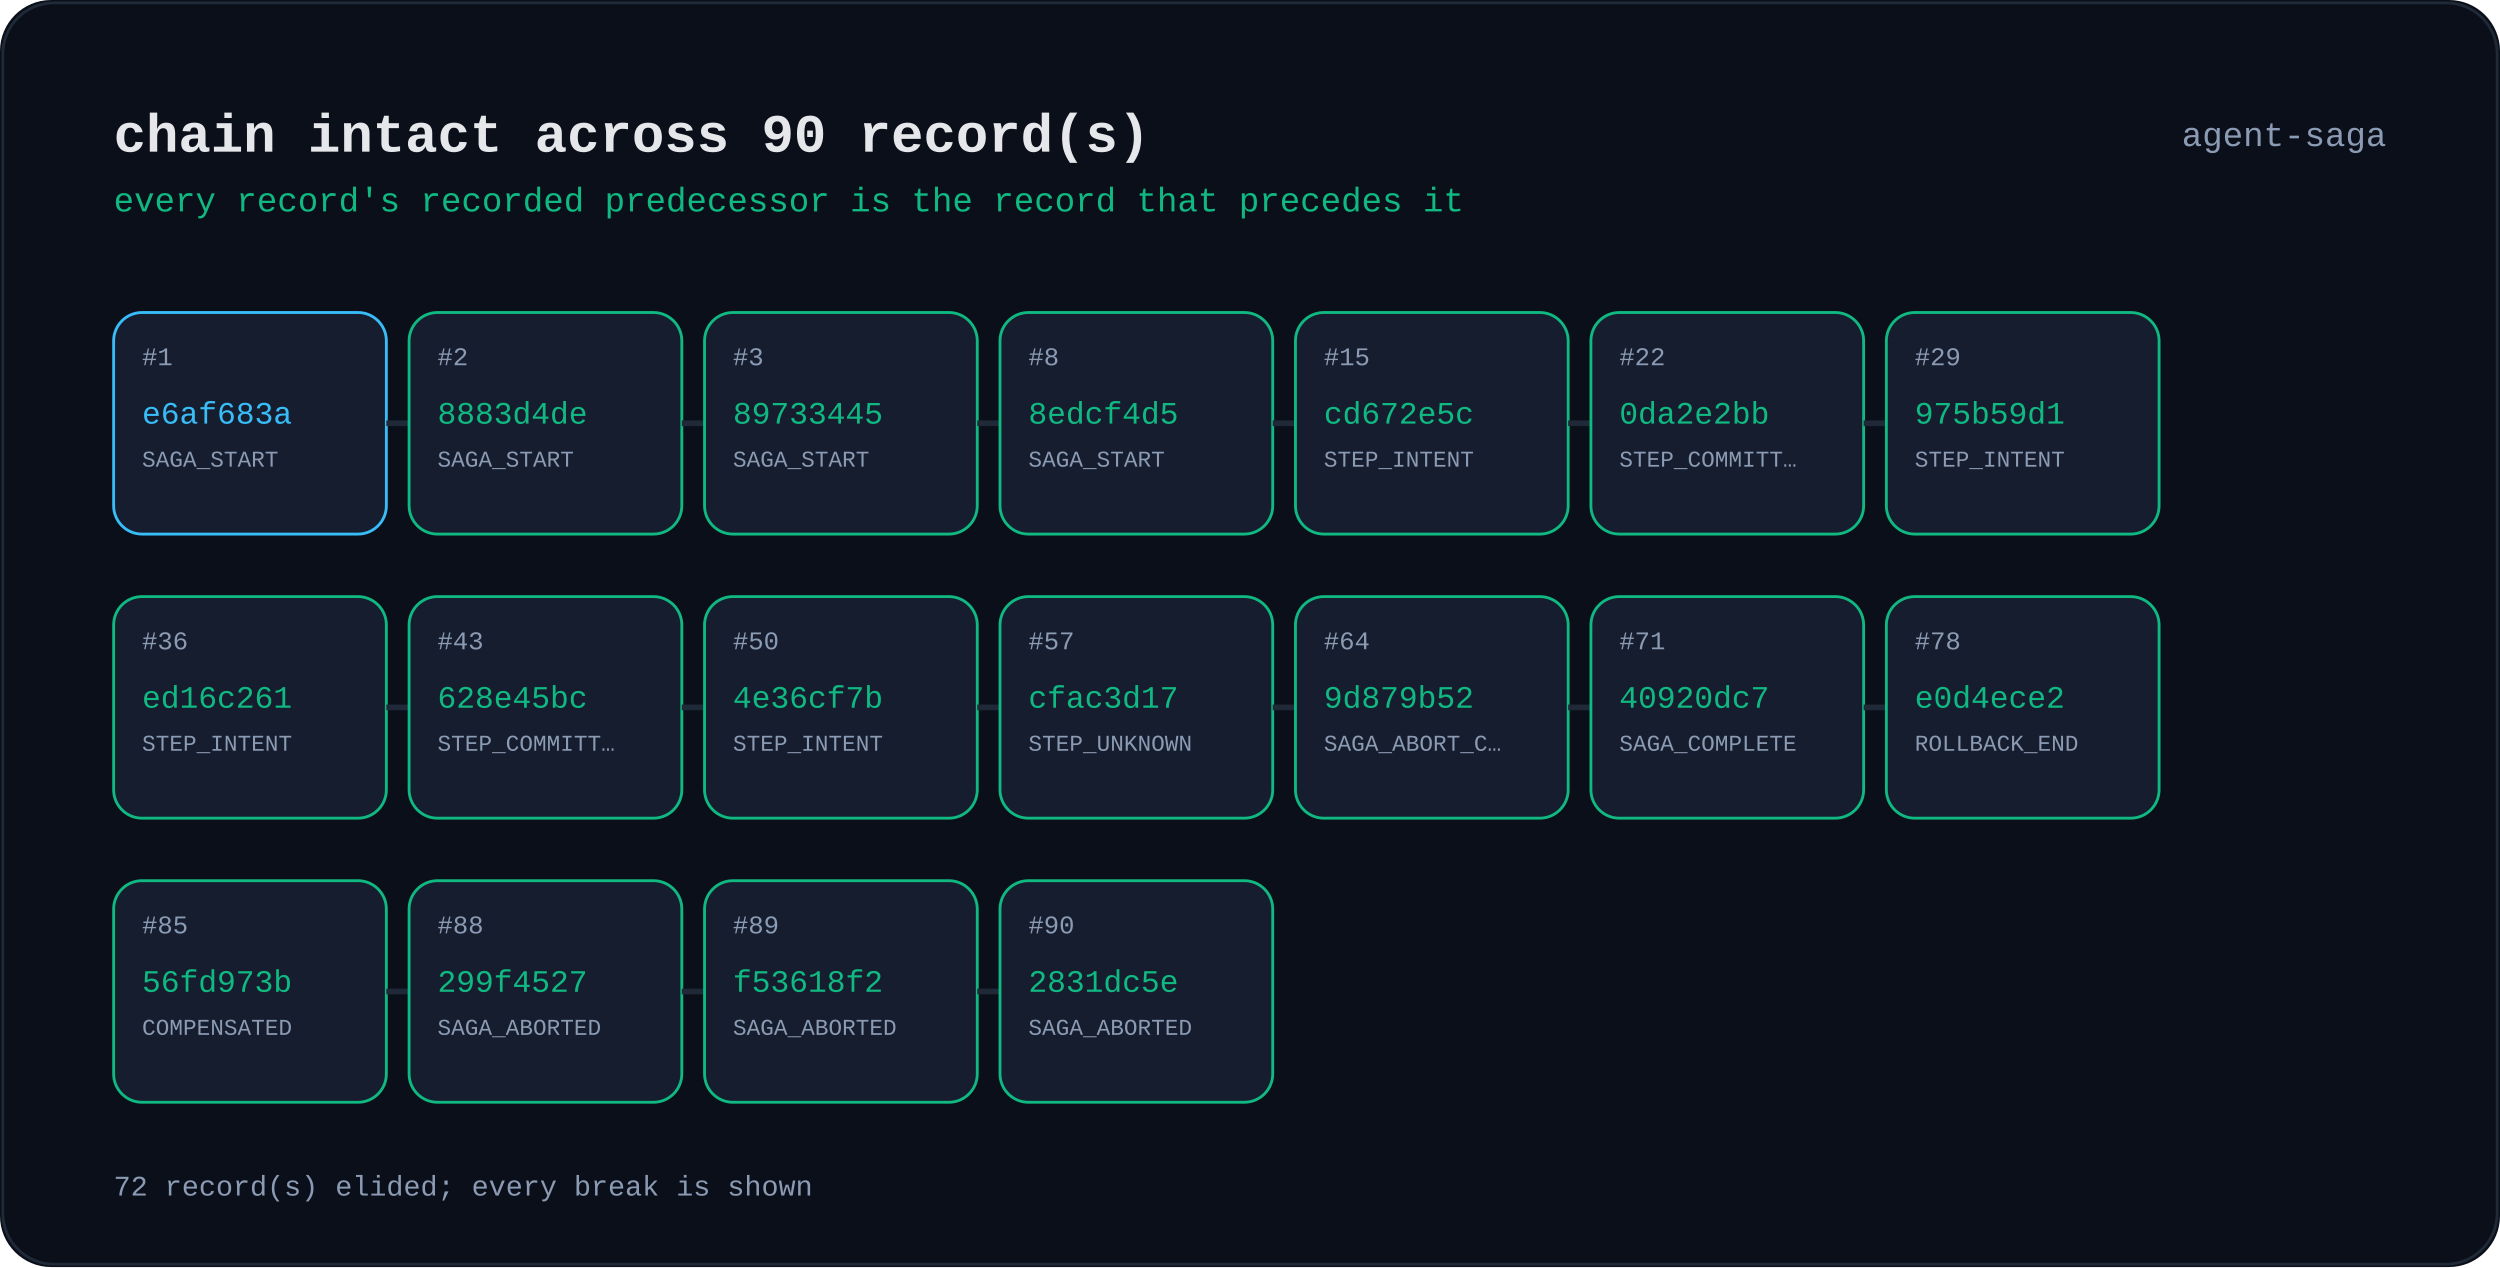
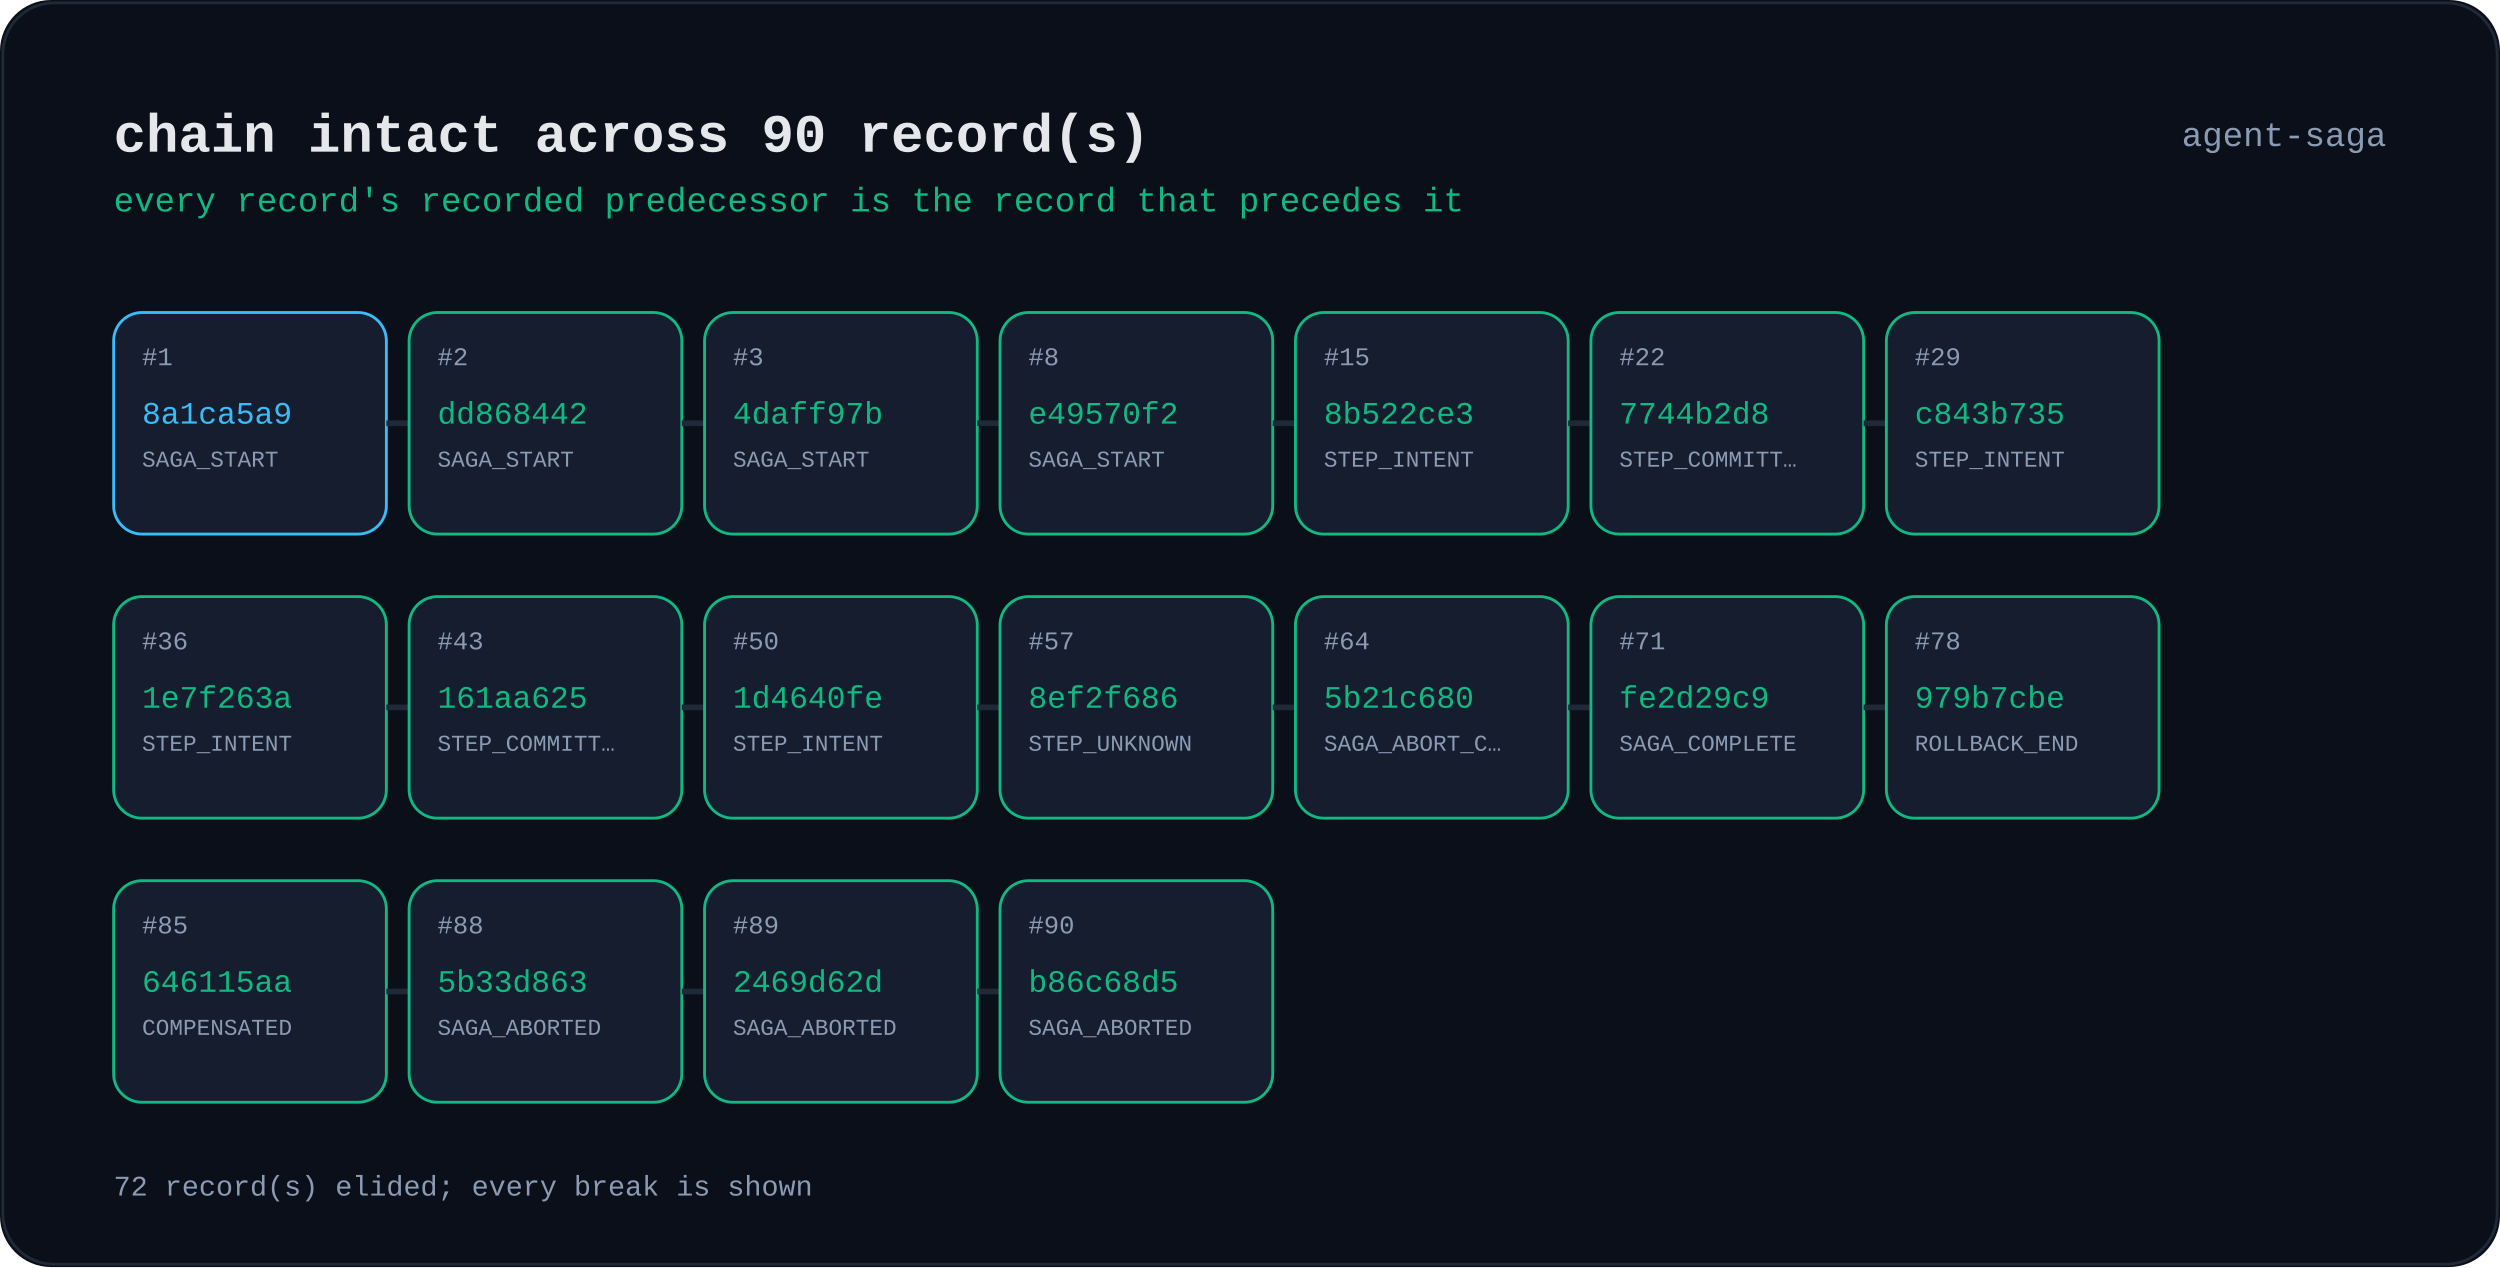
<svg xmlns="http://www.w3.org/2000/svg" viewBox="0 0 880 446" width="880" height="446" role="img" aria-label="chain intact across 90 record(s). every record's recorded predecessor is the ...">
  <style>
text{font-family:ui-monospace, SFMono-Regular, 'SF Mono', Menlo, Consolas, 'Liberation Mono', monospace;dominant-baseline:middle}
.t{fill:#e5e7eb}.m{fill:#8b9bb4}
.a0{animation:a0 4.79s linear infinite;}@keyframes a0{0%,3.13%{opacity:0}11.9%,100%{opacity:1}}
.a1{animation:a1 4.79s linear infinite;}@keyframes a1{0%,11.48%{opacity:0;transform:translateY(7px)}19.83%,100%{opacity:1;transform:translateY(0)}}
.a2{animation:a2 4.79s linear infinite;}@keyframes a2{0%,13.15%{opacity:0;transform:translateY(7px)}21.5%,100%{opacity:1;transform:translateY(0)}}
.a3{animation:a3 4.79s linear infinite;}@keyframes a3{0%,14.82%{opacity:0;transform:translateY(7px)}23.17%,100%{opacity:1;transform:translateY(0)}}
.a4{animation:a4 4.79s linear infinite;}@keyframes a4{0%,16.49%{opacity:0;transform:translateY(7px)}24.84%,100%{opacity:1;transform:translateY(0)}}
.a5{animation:a5 4.79s linear infinite;}@keyframes a5{0%,18.16%{opacity:0;transform:translateY(7px)}26.51%,100%{opacity:1;transform:translateY(0)}}
.a6{animation:a6 4.79s linear infinite;}@keyframes a6{0%,19.83%{opacity:0;transform:translateY(7px)}28.18%,100%{opacity:1;transform:translateY(0)}}
.a7{animation:a7 4.79s linear infinite;}@keyframes a7{0%,21.5%{opacity:0;transform:translateY(7px)}29.85%,100%{opacity:1;transform:translateY(0)}}
.a8{animation:a8 4.79s linear infinite;}@keyframes a8{0%,23.17%{opacity:0;transform:translateY(7px)}31.52%,100%{opacity:1;transform:translateY(0)}}
.a9{animation:a9 4.79s linear infinite;}@keyframes a9{0%,24.84%{opacity:0;transform:translateY(7px)}33.19%,100%{opacity:1;transform:translateY(0)}}
.a10{animation:a10 4.79s linear infinite;}@keyframes a10{0%,26.51%{opacity:0;transform:translateY(7px)}34.86%,100%{opacity:1;transform:translateY(0)}}
.a11{animation:a11 4.79s linear infinite;}@keyframes a11{0%,28.18%{opacity:0;transform:translateY(7px)}36.53%,100%{opacity:1;transform:translateY(0)}}
.a12{animation:a12 4.79s linear infinite;}@keyframes a12{0%,29.85%{opacity:0;transform:translateY(7px)}38.2%,100%{opacity:1;transform:translateY(0)}}
.a13{animation:a13 4.79s linear infinite;}@keyframes a13{0%,31.52%{opacity:0;transform:translateY(7px)}39.87%,100%{opacity:1;transform:translateY(0)}}
.a14{animation:a14 4.79s linear infinite;}@keyframes a14{0%,33.19%{opacity:0;transform:translateY(7px)}41.54%,100%{opacity:1;transform:translateY(0)}}
.a15{animation:a15 4.79s linear infinite;}@keyframes a15{0%,34.86%{opacity:0;transform:translateY(7px)}43.22%,100%{opacity:1;transform:translateY(0)}}
.a16{animation:a16 4.79s linear infinite;}@keyframes a16{0%,36.53%{opacity:0;transform:translateY(7px)}44.89%,100%{opacity:1;transform:translateY(0)}}
.a17{animation:a17 4.79s linear infinite;}@keyframes a17{0%,38.2%{opacity:0;transform:translateY(7px)}46.56%,100%{opacity:1;transform:translateY(0)}}
.a18{animation:a18 4.79s linear infinite;}@keyframes a18{0%,39.87%{opacity:0;transform:translateY(7px)}48.23%,100%{opacity:1;transform:translateY(0)}}
@media (prefers-reduced-motion: reduce){*{animation:none !important;opacity:1 !important;transform:none !important}}
</style>
  <rect width="880" height="446" rx="18" fill="#0b0f19" />
  <rect x="1" y="1" width="878" height="444" rx="18" fill="none" stroke="#1f2937" />
  <g class="a0">
    <text class="t" x="40" y="48" font-size="19" font-weight="700">chain intact across 90 record(s)</text>
    <text x="40" y="71" font-size="12" fill="#10b981">every record's recorded predecessor is the record that precedes it</text>
    <text class="m" x="840" y="48" font-size="12" text-anchor="end">agent-saga</text>
  </g>
  <g class="a1">
    <rect x="40" y="110" width="96" height="78" rx="10" fill="#161d2e" stroke="#38bdf8" stroke-width="1" />
    <text class="m" x="50" y="126" font-size="9">#1</text>
-     <text x="50" y="146" font-size="11" fill="#38bdf8">e6af683a</text>
+     <text x="50" y="146" font-size="11" fill="#38bdf8">8a1ca5a9</text>
    <text class="m" x="50" y="162" font-size="8">SAGA_START</text>
  </g>
  <g class="a1">
    <rect x="136" y="148" width="8" height="2" fill="#1f2937" />
  </g>
  <g class="a2">
    <rect x="144" y="110" width="96" height="78" rx="10" fill="#161d2e" stroke="#10b981" stroke-width="1" />
    <text class="m" x="154" y="126" font-size="9">#2</text>
-     <text x="154" y="146" font-size="11" fill="#10b981">8883d4de</text>
+     <text x="154" y="146" font-size="11" fill="#10b981">dd868442</text>
    <text class="m" x="154" y="162" font-size="8">SAGA_START</text>
  </g>
  <g class="a2">
    <rect x="240" y="148" width="8" height="2" fill="#1f2937" />
  </g>
  <g class="a3">
    <rect x="248" y="110" width="96" height="78" rx="10" fill="#161d2e" stroke="#10b981" stroke-width="1" />
    <text class="m" x="258" y="126" font-size="9">#3</text>
-     <text x="258" y="146" font-size="11" fill="#10b981">89733445</text>
+     <text x="258" y="146" font-size="11" fill="#10b981">4daff97b</text>
    <text class="m" x="258" y="162" font-size="8">SAGA_START</text>
  </g>
  <g class="a3">
    <rect x="344" y="148" width="8" height="2" fill="#1f2937" />
  </g>
  <g class="a4">
    <rect x="352" y="110" width="96" height="78" rx="10" fill="#161d2e" stroke="#10b981" stroke-width="1" />
    <text class="m" x="362" y="126" font-size="9">#8</text>
-     <text x="362" y="146" font-size="11" fill="#10b981">8edcf4d5</text>
+     <text x="362" y="146" font-size="11" fill="#10b981">e49570f2</text>
    <text class="m" x="362" y="162" font-size="8">SAGA_START</text>
  </g>
  <g class="a4">
    <rect x="448" y="148" width="8" height="2" fill="#1f2937" />
  </g>
  <g class="a5">
    <rect x="456" y="110" width="96" height="78" rx="10" fill="#161d2e" stroke="#10b981" stroke-width="1" />
    <text class="m" x="466" y="126" font-size="9">#15</text>
-     <text x="466" y="146" font-size="11" fill="#10b981">cd672e5c</text>
+     <text x="466" y="146" font-size="11" fill="#10b981">8b522ce3</text>
    <text class="m" x="466" y="162" font-size="8">STEP_INTENT</text>
  </g>
  <g class="a5">
    <rect x="552" y="148" width="8" height="2" fill="#1f2937" />
  </g>
  <g class="a6">
    <rect x="560" y="110" width="96" height="78" rx="10" fill="#161d2e" stroke="#10b981" stroke-width="1" />
    <text class="m" x="570" y="126" font-size="9">#22</text>
-     <text x="570" y="146" font-size="11" fill="#10b981">0da2e2bb</text>
+     <text x="570" y="146" font-size="11" fill="#10b981">7744b2d8</text>
    <text class="m" x="570" y="162" font-size="8">STEP_COMMITT…</text>
  </g>
  <g class="a6">
    <rect x="656" y="148" width="8" height="2" fill="#1f2937" />
  </g>
  <g class="a7">
    <rect x="664" y="110" width="96" height="78" rx="10" fill="#161d2e" stroke="#10b981" stroke-width="1" />
    <text class="m" x="674" y="126" font-size="9">#29</text>
-     <text x="674" y="146" font-size="11" fill="#10b981">975b59d1</text>
+     <text x="674" y="146" font-size="11" fill="#10b981">c843b735</text>
    <text class="m" x="674" y="162" font-size="8">STEP_INTENT</text>
  </g>
  <g class="a8">
    <rect x="40" y="210" width="96" height="78" rx="10" fill="#161d2e" stroke="#10b981" stroke-width="1" />
    <text class="m" x="50" y="226" font-size="9">#36</text>
-     <text x="50" y="246" font-size="11" fill="#10b981">ed16c261</text>
+     <text x="50" y="246" font-size="11" fill="#10b981">1e7f263a</text>
    <text class="m" x="50" y="262" font-size="8">STEP_INTENT</text>
  </g>
  <g class="a8">
    <rect x="136" y="248" width="8" height="2" fill="#1f2937" />
  </g>
  <g class="a9">
    <rect x="144" y="210" width="96" height="78" rx="10" fill="#161d2e" stroke="#10b981" stroke-width="1" />
    <text class="m" x="154" y="226" font-size="9">#43</text>
-     <text x="154" y="246" font-size="11" fill="#10b981">628e45bc</text>
+     <text x="154" y="246" font-size="11" fill="#10b981">161aa625</text>
    <text class="m" x="154" y="262" font-size="8">STEP_COMMITT…</text>
  </g>
  <g class="a9">
    <rect x="240" y="248" width="8" height="2" fill="#1f2937" />
  </g>
  <g class="a10">
    <rect x="248" y="210" width="96" height="78" rx="10" fill="#161d2e" stroke="#10b981" stroke-width="1" />
    <text class="m" x="258" y="226" font-size="9">#50</text>
-     <text x="258" y="246" font-size="11" fill="#10b981">4e36cf7b</text>
+     <text x="258" y="246" font-size="11" fill="#10b981">1d4640fe</text>
    <text class="m" x="258" y="262" font-size="8">STEP_INTENT</text>
  </g>
  <g class="a10">
    <rect x="344" y="248" width="8" height="2" fill="#1f2937" />
  </g>
  <g class="a11">
    <rect x="352" y="210" width="96" height="78" rx="10" fill="#161d2e" stroke="#10b981" stroke-width="1" />
    <text class="m" x="362" y="226" font-size="9">#57</text>
-     <text x="362" y="246" font-size="11" fill="#10b981">cfac3d17</text>
+     <text x="362" y="246" font-size="11" fill="#10b981">8ef2f686</text>
    <text class="m" x="362" y="262" font-size="8">STEP_UNKNOWN</text>
  </g>
  <g class="a11">
    <rect x="448" y="248" width="8" height="2" fill="#1f2937" />
  </g>
  <g class="a12">
    <rect x="456" y="210" width="96" height="78" rx="10" fill="#161d2e" stroke="#10b981" stroke-width="1" />
    <text class="m" x="466" y="226" font-size="9">#64</text>
-     <text x="466" y="246" font-size="11" fill="#10b981">9d879b52</text>
+     <text x="466" y="246" font-size="11" fill="#10b981">5b21c680</text>
    <text class="m" x="466" y="262" font-size="8">SAGA_ABORT_C…</text>
  </g>
  <g class="a12">
    <rect x="552" y="248" width="8" height="2" fill="#1f2937" />
  </g>
  <g class="a13">
    <rect x="560" y="210" width="96" height="78" rx="10" fill="#161d2e" stroke="#10b981" stroke-width="1" />
    <text class="m" x="570" y="226" font-size="9">#71</text>
-     <text x="570" y="246" font-size="11" fill="#10b981">40920dc7</text>
+     <text x="570" y="246" font-size="11" fill="#10b981">fe2d29c9</text>
    <text class="m" x="570" y="262" font-size="8">SAGA_COMPLETE</text>
  </g>
  <g class="a13">
    <rect x="656" y="248" width="8" height="2" fill="#1f2937" />
  </g>
  <g class="a14">
    <rect x="664" y="210" width="96" height="78" rx="10" fill="#161d2e" stroke="#10b981" stroke-width="1" />
    <text class="m" x="674" y="226" font-size="9">#78</text>
-     <text x="674" y="246" font-size="11" fill="#10b981">e0d4ece2</text>
+     <text x="674" y="246" font-size="11" fill="#10b981">979b7cbe</text>
    <text class="m" x="674" y="262" font-size="8">ROLLBACK_END</text>
  </g>
  <g class="a15">
    <rect x="40" y="310" width="96" height="78" rx="10" fill="#161d2e" stroke="#10b981" stroke-width="1" />
    <text class="m" x="50" y="326" font-size="9">#85</text>
-     <text x="50" y="346" font-size="11" fill="#10b981">56fd973b</text>
+     <text x="50" y="346" font-size="11" fill="#10b981">646115aa</text>
    <text class="m" x="50" y="362" font-size="8">COMPENSATED</text>
  </g>
  <g class="a15">
    <rect x="136" y="348" width="8" height="2" fill="#1f2937" />
  </g>
  <g class="a16">
    <rect x="144" y="310" width="96" height="78" rx="10" fill="#161d2e" stroke="#10b981" stroke-width="1" />
    <text class="m" x="154" y="326" font-size="9">#88</text>
-     <text x="154" y="346" font-size="11" fill="#10b981">299f4527</text>
+     <text x="154" y="346" font-size="11" fill="#10b981">5b33d863</text>
    <text class="m" x="154" y="362" font-size="8">SAGA_ABORTED</text>
  </g>
  <g class="a16">
    <rect x="240" y="348" width="8" height="2" fill="#1f2937" />
  </g>
  <g class="a17">
    <rect x="248" y="310" width="96" height="78" rx="10" fill="#161d2e" stroke="#10b981" stroke-width="1" />
    <text class="m" x="258" y="326" font-size="9">#89</text>
-     <text x="258" y="346" font-size="11" fill="#10b981">f53618f2</text>
+     <text x="258" y="346" font-size="11" fill="#10b981">2469d62d</text>
    <text class="m" x="258" y="362" font-size="8">SAGA_ABORTED</text>
  </g>
  <g class="a17">
    <rect x="344" y="348" width="8" height="2" fill="#1f2937" />
  </g>
  <g class="a18">
    <rect x="352" y="310" width="96" height="78" rx="10" fill="#161d2e" stroke="#10b981" stroke-width="1" />
    <text class="m" x="362" y="326" font-size="9">#90</text>
-     <text x="362" y="346" font-size="11" fill="#10b981">2831dc5e</text>
+     <text x="362" y="346" font-size="11" fill="#10b981">b86c68d5</text>
    <text class="m" x="362" y="362" font-size="8">SAGA_ABORTED</text>
  </g>
  <text class="m" x="40" y="418" font-size="10">72 record(s) elided; every break is shown</text>
</svg>
